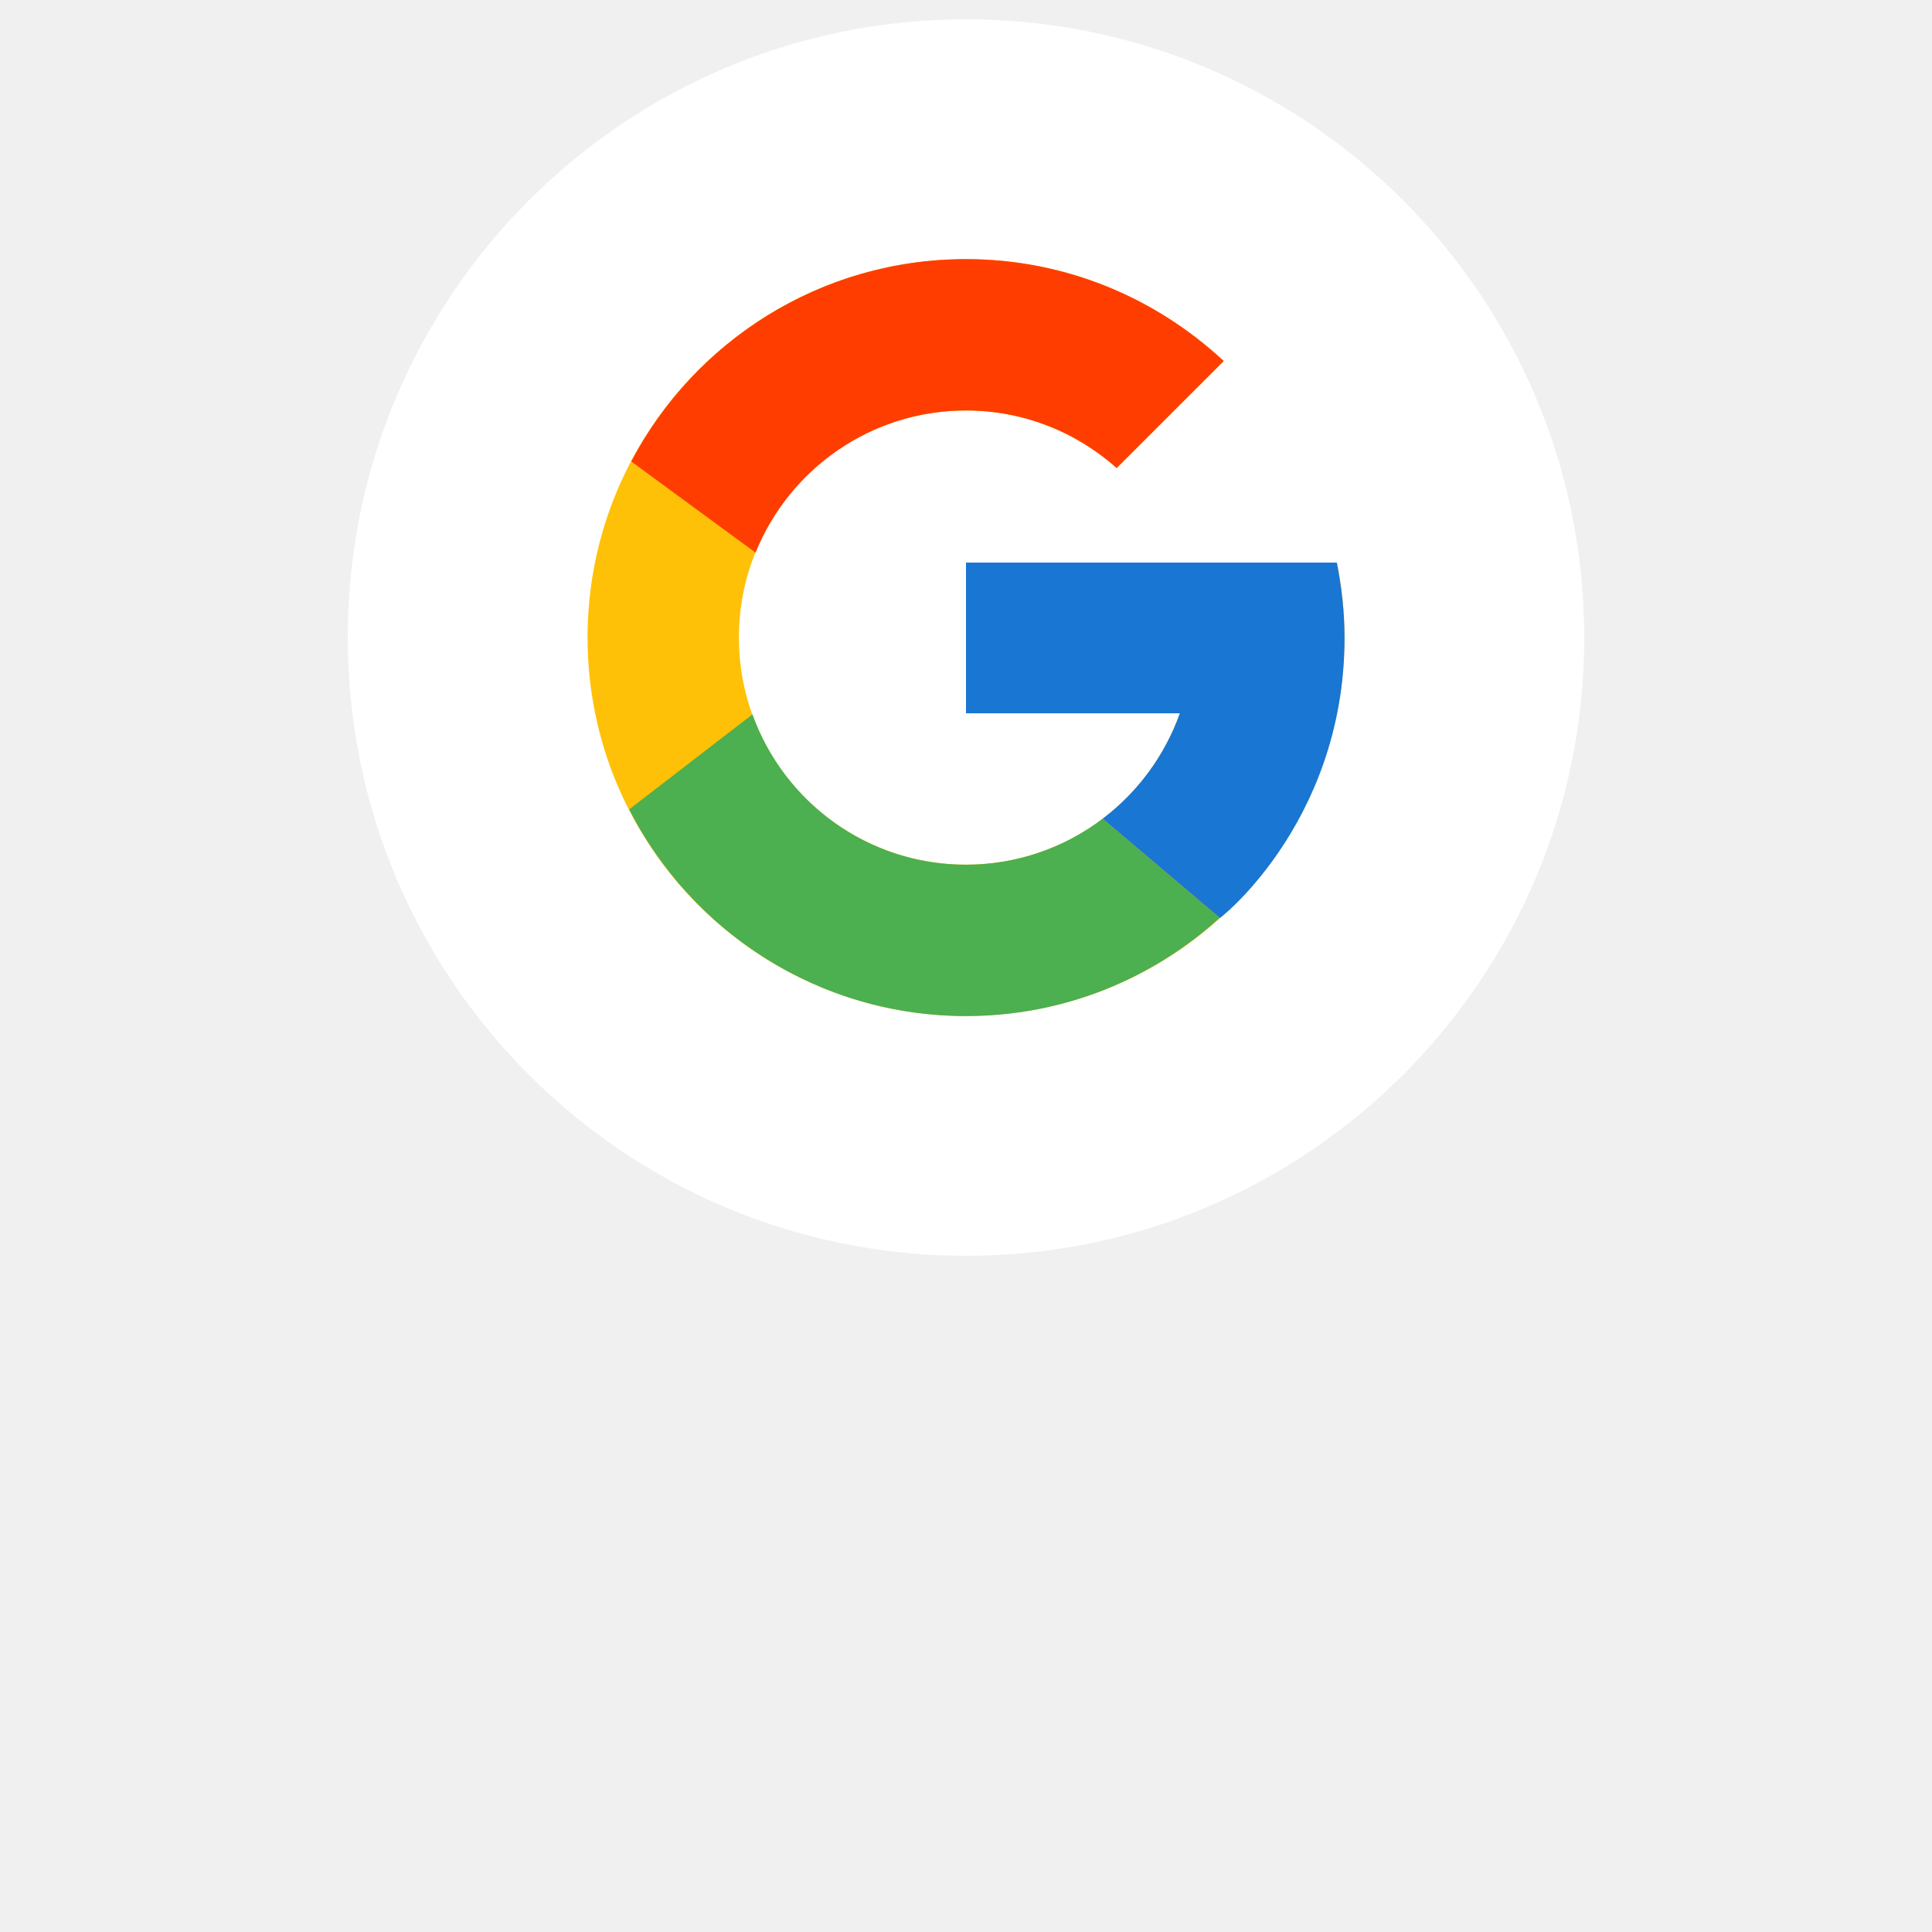
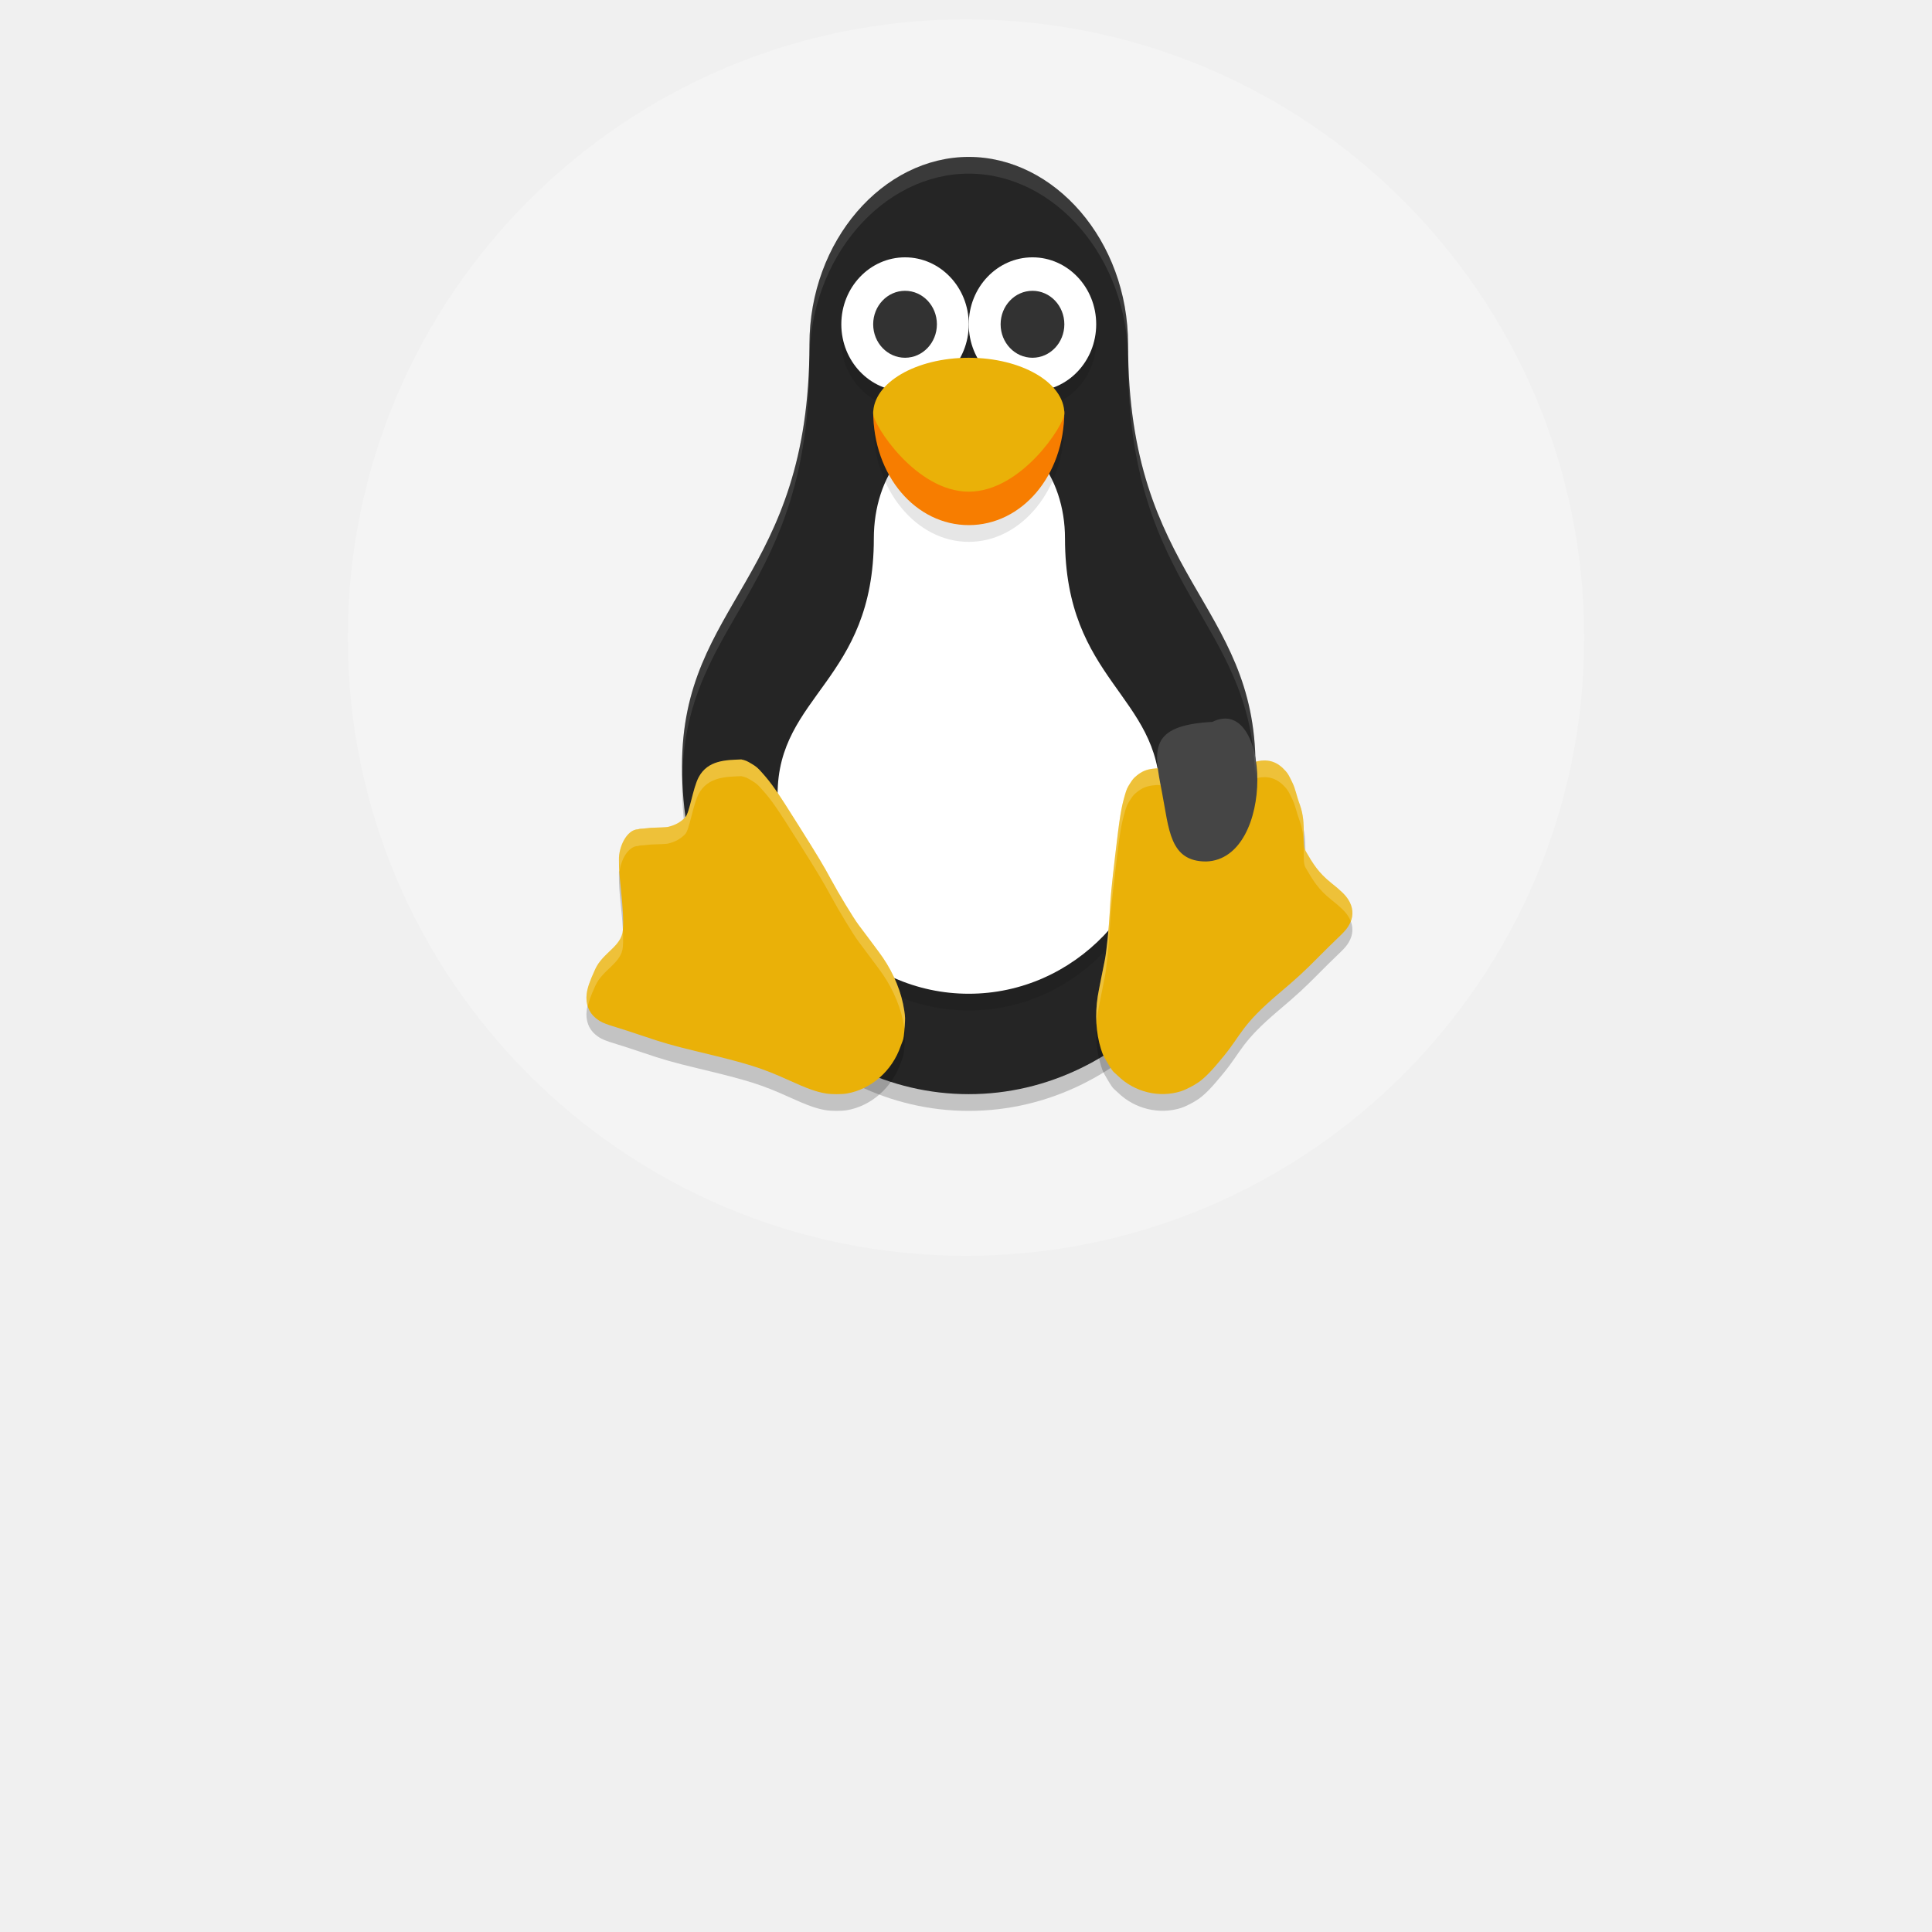
<svg xmlns="http://www.w3.org/2000/svg" width="200" height="200" version="1.1" viewBox="0 0 200 200" id="svg14">
  <defs id="defs18" />
  <g id="g863" transform="matrix(0.6464646,0,0,0.6464646,35.35354,1.353535)">
-     <circle id="circle2" style="fill:#ffffff;paint-order:stroke fill markers" r="99" cy="100" cx="100" />
-     <g id="g12" transform="matrix(0.19559,0,0,0.19558,-0.14204,-0.13762)">
-       <path style="fill:#ffc107" id="path4" p-id="2772" d="m 815.84,451.36 -24.965,-0.714 h -278.88 v 123.36 h 175.11 c -25.509,72.17 -94.139,123.91 -175.11,123.91 -102.67,0 -185.92,-83.245 -185.92,-185.92 0,-102.675 83.245,-185.92 185.92,-185.92 47.387,0 90.508,17.884 123.37,47.115 l 87.603,-87.603 c -55.376,-51.563 -129.36,-83.427 -210.97,-83.427 -171.12,0 -309.83,138.71 -309.83,309.83 0,171.12 138.71,309.83 309.83,309.83 171.12,0 309.83,-138.71 309.83,-309.83 0.091,-20.698 -2.088,-41.033 -5.992,-60.641 z" />
-       <path style="fill:#ff3d00" id="path6" p-id="2773" d="m 237.93,367.84 101.76,74.621 c 27.597,-68.176 94.23,-116.38 172.3,-116.38 47.387,0 90.508,17.884 123.37,47.115 l 87.603,-87.603 c -55.376,-51.563 -129.36,-83.427 -210.97,-83.427 -119.01,0 -222.23,67.177 -274.07,165.67 z" />
-       <path style="fill:#4caf50" id="path8" p-id="2774" d="m 512,821.92 c 80.068,0 152.78,-30.593 207.7,-80.431 l -95.864,-81.157 c -32.136,24.42 -71.444,37.674 -111.84,37.674 -80.613,0 -149.06,-51.382 -174.84,-123.1 l -100.95,77.799 c 51.291,100.31 155.42,169.21 275.79,169.21 z" />
-       <path style="fill:#1976d2" id="path10" p-id="2775" d="m 512,450.64 -2e-5,123.36 h 175.11 c -12.255,34.315 -34.224,64.363 -63.274,86.332 h 0.091 l 95.864,81.157 c -6.809,6.173 102.13,-74.44 102.13,-229.4 0,-20.789 -2.439,-41.838 -6.342,-61.446 z" />
-     </g>
+     <circle id="circle2" style="fill:#ffffff;paint-order:stroke fill markers;fill-opacity:0.25" r="99" cy="100" cx="100" />
+     <g id="g12" transform="matrix(0.19559,0,0,0.19558,-0.14204,-0.13762)" />
+   </g>
+   <g transform="matrix(1.649106,0,0,1.732561,47.58203,-1703.084)" id="g44">
+     <path style="opacity:0.2" d="m 31.959,993.362 c -5.37,0 -10,4.995 -10,11.2 0,14 -8,15.4 -8,25.2 0,10.825 8.059,19.6 18,19.6 9.941,0 18,-8.775 18,-19.6 0,-9.8 -8,-11.2 -8,-25.2 0,-6.205 -4.63,-11.2 -10,-11.2 z" id="path2" />
+     <path style="fill:#252525;fill-opacity:1" d="m 31.959,992.362 c -5.37,0 -10,4.995 -10,11.2 0,14 -8,15.4 -8,25.2 0,10.825 8.059,19.6 18,19.6 9.941,0 18,-8.775 18,-19.6 0,-9.8 -8,-11.2 -8,-25.2 0,-6.205 -4.63,-11.2 -10,-11.2 z" id="path4-3" />
+     <path style="opacity:0.1" d="m 31.959,1009.362 c -3.58,0 -6,3.033 -6,6.8 0,8.5 -6,9.35 -6,15.3 0,6.572 5.373,11.9 12,11.9 6.627,0 12,-5.328 12,-11.9 0,-5.95 -6,-6.8 -6,-15.3 0,-3.767 -2.42,-6.8 -6,-6.8 z" id="path6-6" />
+     <path style="fill:#ffffff" d="m 31.959,1008.362 c -3.58,0 -5.959,3.033 -5.959,6.8 0,8.5 -6.041,9.35 -6.041,15.3 0,6.572 5.373,11.9 12,11.9 6.627,0 12,-5.328 12,-11.9 0,-5.95 -5.959,-6.8 -5.959,-15.3 0,-3.767 -2.461,-6.8 -6.041,-6.8 z" id="path8-7" />
+     <path style="opacity:0.2" d="m 22.996,1049.321 c -0.603,-0.096 -1.136,-0.275 -2.303,-0.779 -1.738,-0.75 -2.549,-0.994 -5.731,-1.72 -1.587,-0.362 -2.179,-0.523 -3.556,-0.969 -0.501,-0.162 -1.169,-0.369 -1.484,-0.459 -0.856,-0.246 -1.082,-0.342 -1.396,-0.589 -0.428,-0.337 -0.627,-0.856 -0.551,-1.435 0.049,-0.371 0.178,-0.727 0.536,-1.475 0.477,-0.999 1.663,-1.359 1.736,-2.342 0.043,-0.579 0.008,-1.23 -0.139,-2.584 -0.087,-0.802 -0.107,-1.097 -0.108,-1.607 -0.001,-0.553 0.006,-0.168 0.063,-0.38 0.214,-0.793 0.377,-1.25 1.135,-1.448 0.219,-0.058 -0.24,-0.066 0.79,-0.086 0.641,-0.02 1.012,-0.036 1.094,-0.056 0.444,-0.102 0.767,-0.268 1.069,-0.555 0.287,-0.274 0.483,-1.753 0.858,-2.419 0.583,-1.028 1.733,-1.018 2.673,-1.056 0.266,0.056 0.355,0.092 0.647,0.261 0.294,0.168 0.377,0.236 0.632,0.508 0.642,0.684 0.949,1.106 2.39,3.289 1.142,1.73 1.491,2.284 1.951,3.095 0.501,0.885 1.405,2.303 1.741,2.732 0.057,0.074 0.404,0.514 0.773,0.981 0.368,0.467 0.705,0.904 0.748,0.971 0.691,0.964 1.177,2.073 1.349,3.18 0.058,0.386 0.06,0.451 0.028,0.893 -0.041,0.561 -0.077,0.801 -0.138,0.923 -0.024,0.05 -0.078,0.184 -0.119,0.297 -0.529,1.473 -1.846,2.578 -3.373,2.829 -0.325,0.054 -0.968,0.054 -1.313,0 z" id="path10-5" />
+     <path style="fill:#eab108" d="m 22.996,1048.321 c -0.603,-0.096 -1.136,-0.275 -2.303,-0.779 -1.738,-0.75 -2.549,-0.994 -5.731,-1.72 -1.587,-0.362 -2.179,-0.523 -3.556,-0.969 -0.501,-0.162 -1.169,-0.369 -1.484,-0.459 -0.856,-0.246 -1.082,-0.342 -1.396,-0.589 -0.428,-0.337 -0.627,-0.856 -0.551,-1.435 0.049,-0.371 0.178,-0.727 0.536,-1.475 0.477,-0.999 1.663,-1.359 1.736,-2.342 0.043,-0.579 0.008,-1.23 -0.139,-2.584 -0.087,-0.802 -0.107,-1.097 -0.108,-1.607 -0.024,-0.751 0.479,-1.803 1.198,-1.827 0.219,-0.058 0,0 0.79,-0.086 0.641,-0.02 1.012,-0.036 1.094,-0.056 0.444,-0.102 0.767,-0.268 1.069,-0.555 0.287,-0.274 0.483,-1.753 0.858,-2.419 0.583,-1.028 1.733,-1.018 2.673,-1.056 0.266,0.056 0.355,0.092 0.647,0.261 0.294,0.168 0.377,0.236 0.632,0.508 0.642,0.684 0.949,1.106 2.39,3.289 1.142,1.73 1.491,2.284 1.951,3.095 0.501,0.884 1.405,2.303 1.741,2.732 0.057,0.074 0.404,0.514 0.773,0.981 0.368,0.467 0.705,0.904 0.748,0.971 0.691,0.964 1.177,2.073 1.349,3.18 0.058,0.386 0.06,0.451 0.028,0.893 -0.041,0.561 -0.077,0.801 -0.138,0.923 -0.024,0.05 -0.078,0.184 -0.119,0.297 -0.529,1.473 -1.846,2.578 -3.373,2.829 -0.325,0.054 -0.968,0.054 -1.313,0 z" id="path12" />
+     <path style="opacity:0.2" d="m 46.382,1048.654 c 0.46,-0.323 0.828,-0.686 1.587,-1.569 1.131,-1.315 1.101,-1.842 3.439,-3.726 1.166,-0.939 1.59,-1.31 2.548,-2.232 0.348,-0.335 0.817,-0.775 1.04,-0.976 0.608,-0.548 0.756,-0.718 0.914,-1.045 0.215,-0.447 0.165,-0.948 -0.139,-1.386 -0.194,-0.28 -0.45,-0.516 -1.056,-0.976 -0.811,-0.615 -1.043,-1.143 -1.511,-1.91 -0.276,-0.451 0.084,-1.592 -0.356,-2.749 -0.261,-0.684 -0.367,-0.932 -0.577,-1.345 -0.229,-0.449 -0.275,-0.526 -0.41,-0.673 -0.507,-0.555 -1.069,-0.743 -1.78,-0.594 -0.206,0.044 -0.327,0.094 -1.189,0.497 -0.538,0.25 -1.02,0.463 -1.096,0.481 -0.41,0.1 -0.748,0.094 -1.117,-0.02 -0.352,-0.104 -0.63,0.627 -1.217,0.24 -0.402,-0.263 -0.833,-0.591 -1.141,-0.677 -0.429,-0.118 -0.427,-0.118 -0.828,-0.074 -0.386,0.048 -0.67,0.158 -0.983,0.403 -0.198,0.154 -0.256,0.22 -0.428,0.475 -0.173,0.257 -0.214,0.345 -0.313,0.669 -0.249,0.816 -0.328,1.282 -0.618,3.636 -0.229,1.866 -0.289,2.456 -0.334,3.301 -0.049,0.92 -0.21,2.437 -0.31,2.921 -0.017,0.082 -0.122,0.581 -0.234,1.109 -0.112,0.528 -0.209,1.019 -0.218,1.091 -0.173,1.063 -0.116,2.157 0.2,3.125 0.112,0.336 0.137,0.39 0.348,0.734 0.267,0.437 0.396,0.617 0.497,0.691 0.04,0.03 0.141,0.116 0.222,0.192 1.05,0.978 2.601,1.335 3.971,0.917 0.291,-0.088 0.825,-0.351 1.089,-0.534 z" id="path14" />
+     <path style="fill:#eab108" d="m 46.382,1047.654 c 0.46,-0.323 0.828,-0.686 1.587,-1.569 1.131,-1.315 1.101,-1.842 3.439,-3.726 1.166,-0.939 1.59,-1.31 2.548,-2.232 0.348,-0.335 0.817,-0.775 1.04,-0.976 0.608,-0.548 0.756,-0.718 0.914,-1.045 0.215,-0.447 0.165,-0.948 -0.139,-1.386 -0.194,-0.28 -0.45,-0.516 -1.056,-0.976 -0.811,-0.615 -1.142,-1.143 -1.611,-1.91 -0.276,-0.451 0.084,-1.592 -0.356,-2.749 -0.261,-0.684 -0.267,-0.932 -0.478,-1.345 -0.229,-0.449 -0.275,-0.526 -0.41,-0.673 -0.507,-0.555 -1.069,-0.742 -1.78,-0.594 -0.206,0.044 -0.327,0.094 -1.189,0.497 -0.538,0.249 -1.02,0.463 -1.096,0.481 -0.41,0.1 -0.748,0.094 -1.117,-0.02 -0.352,-0.104 -0.63,0.628 -1.217,0.24 -0.402,-0.263 -0.833,-0.591 -1.141,-0.677 -0.429,-0.118 -0.427,-0.118 -0.828,-0.074 -0.386,0.048 -0.67,0.158 -0.983,0.403 -0.198,0.154 -0.256,0.22 -0.428,0.475 -0.173,0.257 -0.214,0.345 -0.313,0.669 -0.249,0.816 -0.328,1.282 -0.618,3.636 -0.229,1.866 -0.289,2.456 -0.334,3.301 -0.049,0.92 -0.21,2.437 -0.31,2.921 -0.017,0.082 -0.122,0.581 -0.234,1.109 -0.112,0.528 -0.209,1.019 -0.218,1.091 -0.173,1.063 -0.116,2.157 0.2,3.125 0.112,0.336 0.137,0.39 0.348,0.734 0.267,0.437 0.396,0.617 0.497,0.691 0.04,0.03 0.141,0.116 0.222,0.192 1.05,0.977 2.601,1.335 3.971,0.917 0.291,-0.088 0.825,-0.351 1.089,-0.534 z" id="path16" />
+     <circle style="opacity:0.1" cx="27.959" cy="1003.362" r="4" id="circle18" />
+     <circle style="fill:#ffffff" cx="27.959" cy="1002.362" r="4" id="circle20" />
+     <circle style="fill:#323232" cx="27.959" cy="1002.362" r="2" id="circle22" />
+     <path style="opacity:0.1" d="m 37.959,1008.362 c 0,3.866 -2.686,7 -6,7 -3.314,0 -6,-3.134 -6,-7 z" id="path24" />
+     <path style="fill:#f77d00" d="m 37.959,1007.562 c 0,3.866 -2.686,6.8 -6,6.8 -3.314,0 -6,-2.934 -6,-6.8 z" id="path26" />
+     <circle style="opacity:0.1" cx="35.959" cy="1003.362" r="4" id="circle28" />
+     <circle style="fill:#ffffff" cx="35.959" cy="1002.362" r="4" id="circle30" />
+     <circle style="fill:#323232" cx="35.959" cy="1002.362" r="2" id="circle32" />
+     <path style="fill:#eab108" d="m 37.959,1007.696 c 0,0.667 -2.686,4.667 -6,4.667 -3.314,0 -6,-4 -6,-4.667 0,-1.841 2.686,-3.333 6,-3.333 3.314,0 6,1.492 6,3.333 z" id="path34" />
+     <path style="opacity:0.2;fill:#ffffff" transform="translate(0,988.3622)" d="m 50.588,40.062 c -0.161,-0.005 -0.33,0.01 -0.508,0.047 -0.206,0.044 -0.327,0.093 -1.189,0.496 -0.538,0.249 -1.02,0.464 -1.096,0.482 -0.41,0.1 -0.746,0.094 -1.115,-0.02 -0.352,-0.104 -0.632,0.628 -1.219,0.24 -0.402,-0.263 -0.832,-0.593 -1.141,-0.678 -0.429,-0.118 -0.428,-0.118 -0.828,-0.074 -0.386,0.048 -0.669,0.159 -0.982,0.404 -0.198,0.154 -0.255,0.22 -0.428,0.475 -0.173,0.257 -0.216,0.344 -0.314,0.668 -0.249,0.816 -0.328,1.283 -0.617,3.637 -0.229,1.866 -0.289,2.456 -0.334,3.301 -0.049,0.92 -0.21,2.436 -0.311,2.92 -0.017,0.082 -0.121,0.581 -0.232,1.109 -0.112,0.528 -0.211,1.018 -0.219,1.09 -0.091,0.558 -0.113,1.125 -0.072,1.678 0.016,-0.226 0.036,-0.453 0.072,-0.678 0.008,-0.072 0.107,-0.562 0.219,-1.09 0.112,-0.528 0.216,-1.027 0.232,-1.109 0.1,-0.484 0.262,-2.002 0.311,-2.922 0.045,-0.845 0.105,-1.435 0.334,-3.301 0.289,-2.354 0.368,-2.819 0.617,-3.635 0.099,-0.324 0.141,-0.413 0.314,-0.67 0.172,-0.255 0.23,-0.321 0.428,-0.475 0.314,-0.245 0.597,-0.354 0.982,-0.402 0.401,-0.044 0.399,-0.044 0.828,0.074 0.309,0.085 0.739,0.413 1.141,0.676 0.587,0.387 0.867,-0.344 1.219,-0.24 0.369,0.114 0.705,0.121 1.115,0.021 0.076,-0.018 0.558,-0.233 1.096,-0.482 0.862,-0.403 0.984,-0.452 1.189,-0.496 0.71,-0.149 1.273,0.039 1.779,0.594 0.135,0.147 0.182,0.225 0.41,0.674 0.211,0.414 0.218,0.659 0.479,1.344 0.44,1.157 0.08,2.299 0.355,2.75 0.468,0.767 0.801,1.295 1.611,1.91 0.606,0.46 0.862,0.696 1.057,0.977 0.069,0.1 0.121,0.203 0.164,0.309 0.175,-0.427 0.122,-0.896 -0.164,-1.309 -0.194,-0.28 -0.45,-0.517 -1.057,-0.977 -0.811,-0.615 -1.143,-1.144 -1.611,-1.91 -0.276,-0.451 0.085,-1.591 -0.355,-2.748 -0.261,-0.684 -0.268,-0.932 -0.479,-1.346 -0.229,-0.449 -0.275,-0.527 -0.41,-0.674 -0.38,-0.416 -0.79,-0.625 -1.271,-0.641 z" id="path36" />
+     <path style="fill:#454545;fill-opacity:1" d="m 46.861,1034.46 c -2.303,0 -2.321,-1.914 -2.78,-4.171 -0.512,-2.511 -0.839,-3.963 3.171,-4.171 3.647,-1.71 4.008,8.208 -0.39,8.342 z" id="path38" />
+     <path style="opacity:0.2;fill:#ffffff" transform="translate(0,988.3622)" d="m 17.68,40 c -0.939,0.038 -2.089,0.028 -2.672,1.057 -0.375,0.666 -0.57,2.146 -0.857,2.42 -0.301,0.287 -0.626,0.453 -1.07,0.555 -0.082,0.02 -0.453,0.035 -1.094,0.055 -0.79,0.086 -0.57,0.028 -0.789,0.086 C 10.479,44.196 9.976,45.249 10,46 c 5.19e-4,0.208 0.033,0.471 0.043,0.656 0.103,-0.694 0.539,-1.463 1.154,-1.484 0.219,-0.058 -8.29e-4,6.3e-5 0.789,-0.086 0.641,-0.02 1.012,-0.037 1.094,-0.057 0.444,-0.102 0.769,-0.268 1.07,-0.555 0.287,-0.274 0.483,-1.752 0.857,-2.418 C 15.591,41.028 16.74,41.038 17.68,41 c 0.266,0.056 0.355,0.091 0.646,0.26 0.294,0.168 0.378,0.238 0.633,0.51 0.642,0.684 0.948,1.105 2.389,3.287 1.142,1.73 1.491,2.284 1.951,3.096 0.501,0.884 1.407,2.304 1.742,2.732 0.057,0.074 0.403,0.514 0.771,0.98 0.368,0.467 0.705,0.904 0.748,0.971 0.691,0.964 1.177,2.074 1.35,3.182 0.005,0.036 0.005,0.049 0.01,0.08 0.006,-0.07 0.011,-0.104 0.018,-0.188 0.032,-0.442 0.031,-0.507 -0.027,-0.893 -0.173,-1.107 -0.658,-2.215 -1.35,-3.18 -0.043,-0.067 -0.38,-0.505 -0.748,-0.973 -0.368,-0.467 -0.715,-0.906 -0.771,-0.98 -0.335,-0.429 -1.241,-1.846 -1.742,-2.73 -0.46,-0.812 -0.809,-1.366 -1.951,-3.096 -1.441,-2.182 -1.746,-2.605 -2.389,-3.289 -0.255,-0.272 -0.339,-0.34 -0.633,-0.508 C 18.034,40.093 17.946,40.056 17.68,40 Z m -7.434,10.168 c -4.79e-4,0.007 5e-4,0.017 0,0.023 -0.073,0.983 -1.257,1.342 -1.734,2.342 -0.357,0.748 -0.488,1.104 -0.537,1.475 -0.035,0.262 -0.005,0.508 0.068,0.734 0.072,-0.299 0.191,-0.628 0.469,-1.209 0.477,-0.999 1.662,-1.359 1.734,-2.342 0.022,-0.293 0.023,-0.611 0,-1.023 z" id="path40" />
+     <path style="opacity:0.1;fill:#ffffff" transform="translate(0,988.3622)" d="m 31.959,4 c -5.37,0 -10,4.994 -10,11.199 0,14 -8,15.401 -8,25.201 0,0.177 0.021,0.348 0.025,0.523 0.264,-9.357 7.975,-10.964 7.975,-24.725 0,-6.205 4.63,-11.199 10,-11.199 5.37,0 10,4.994 10,11.199 0,13.761 7.711,15.368 7.975,24.725 0.004,-0.176 0.025,-0.347 0.025,-0.523 0,-9.8 -8,-11.201 -8,-25.201 C 41.959,8.994 37.329,4 31.959,4 Z" id="path42" />
  </g>
</svg>
